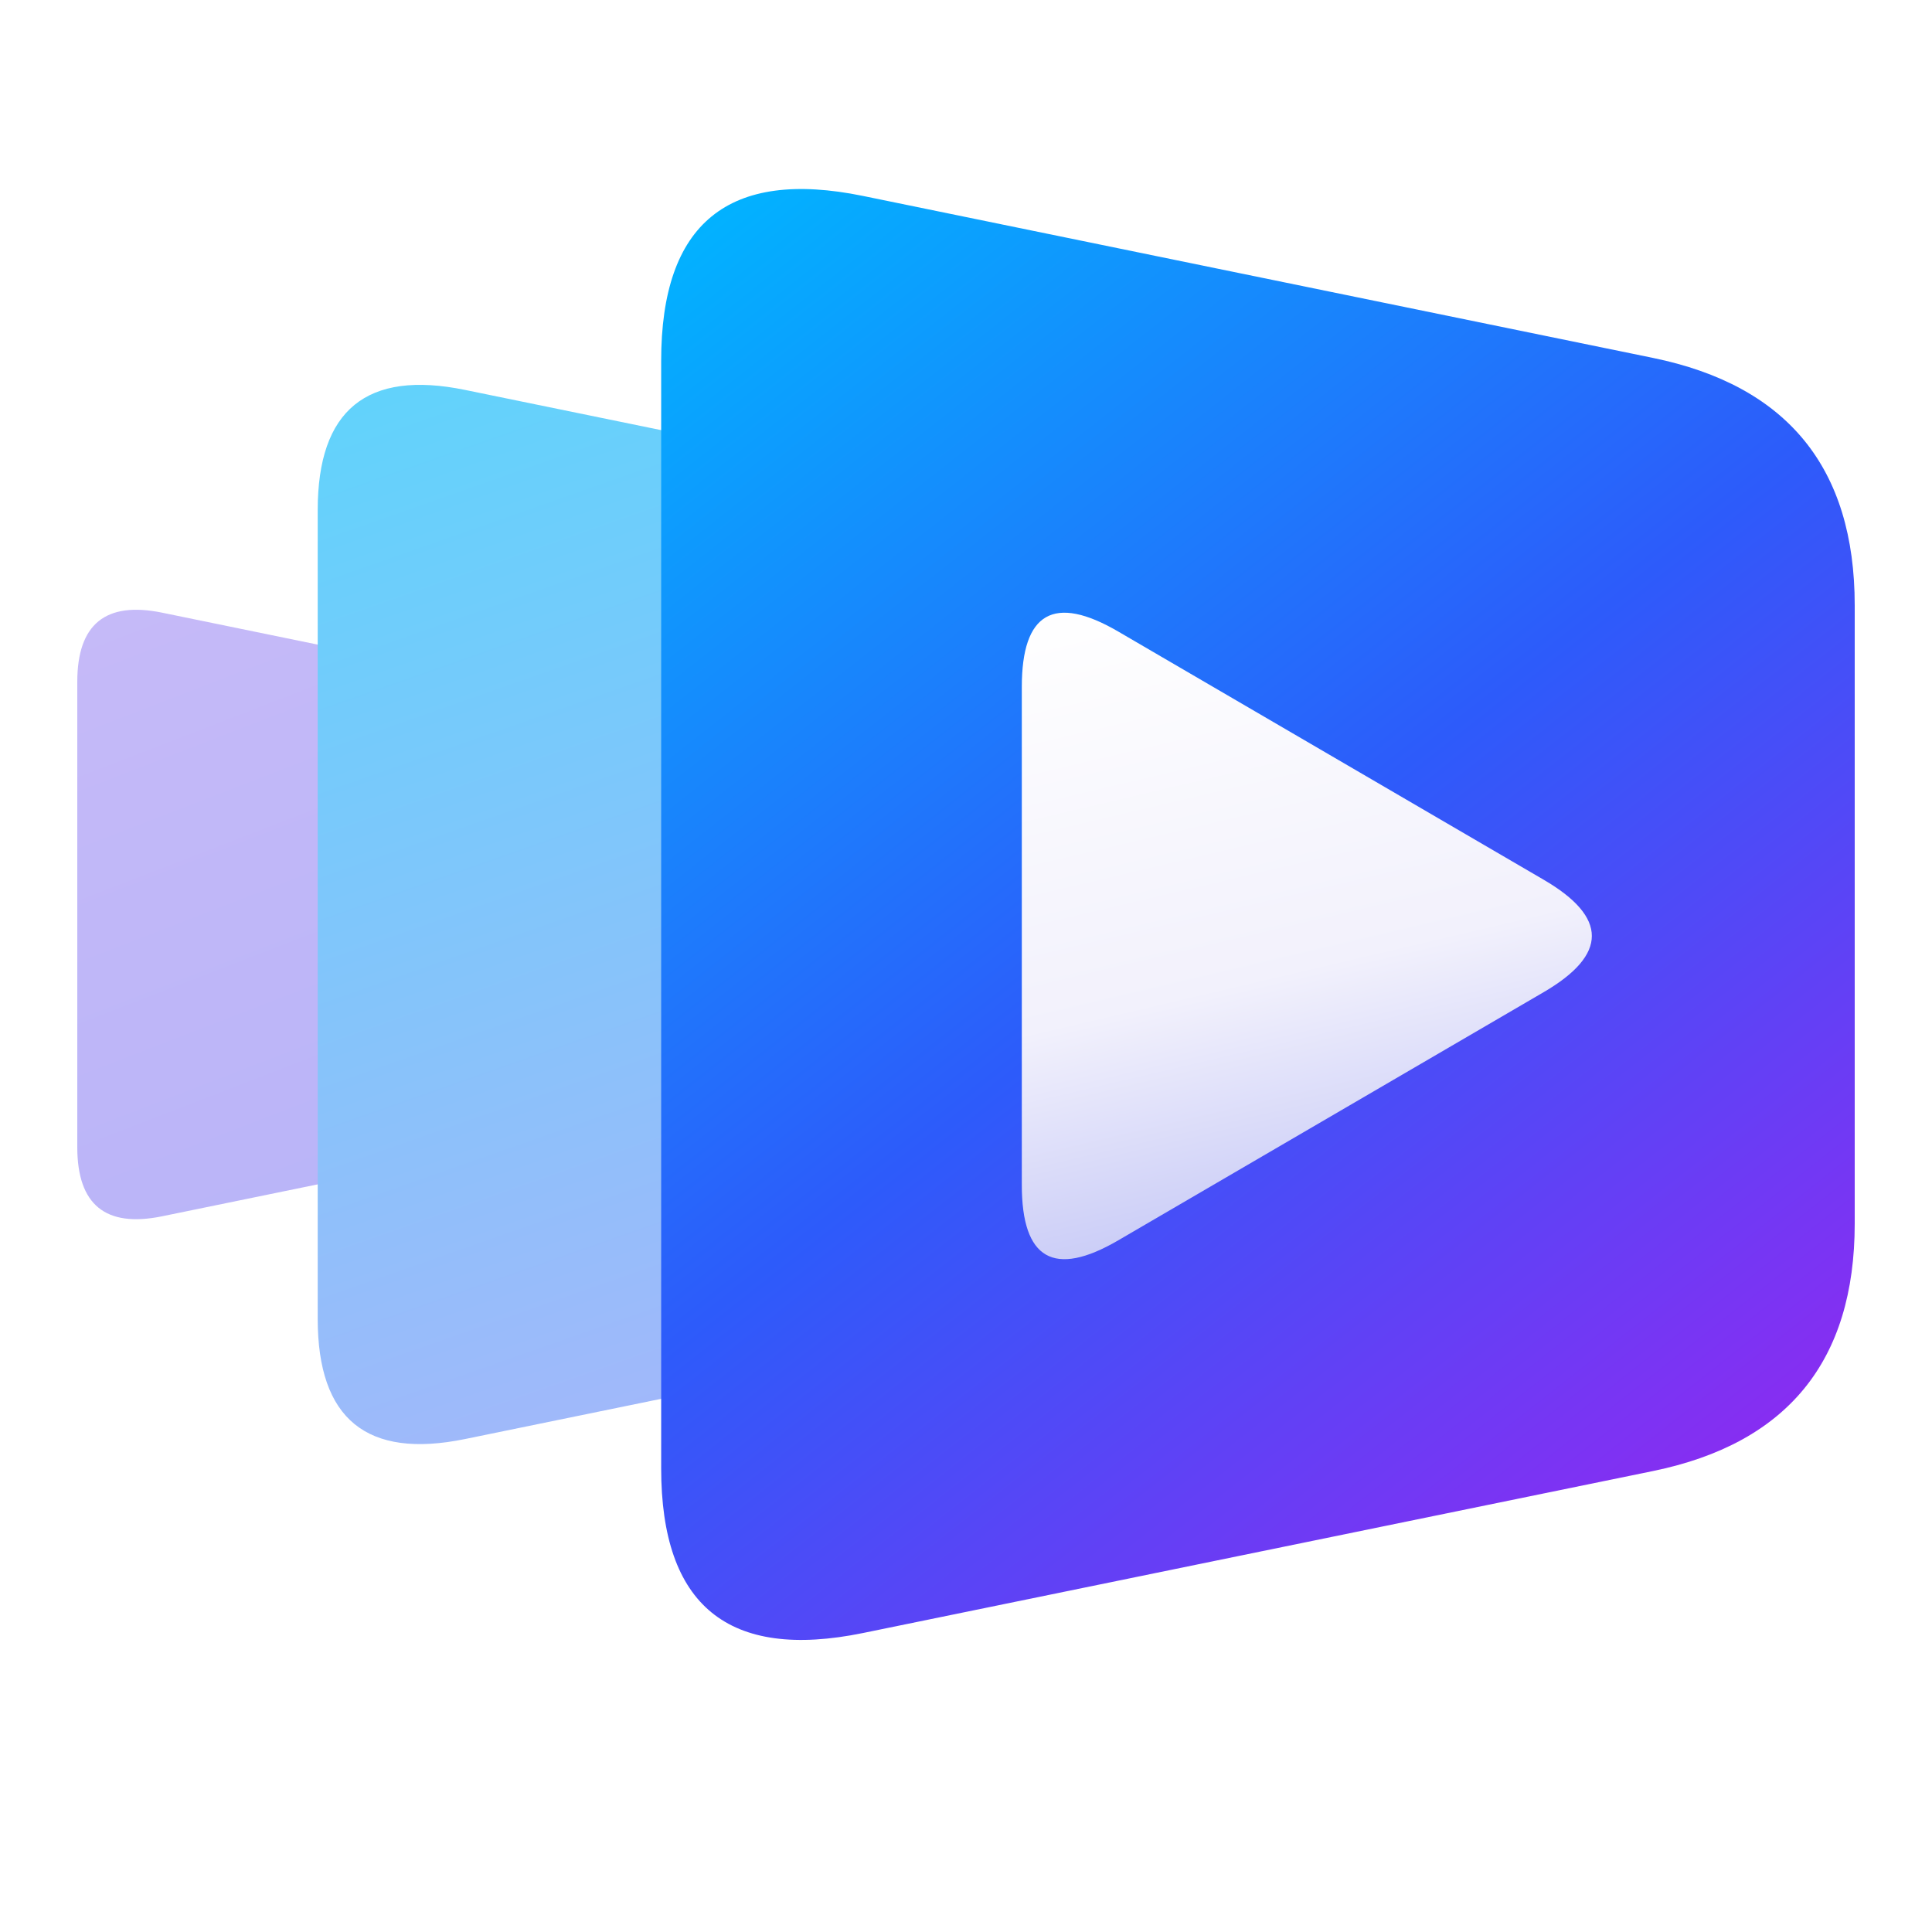
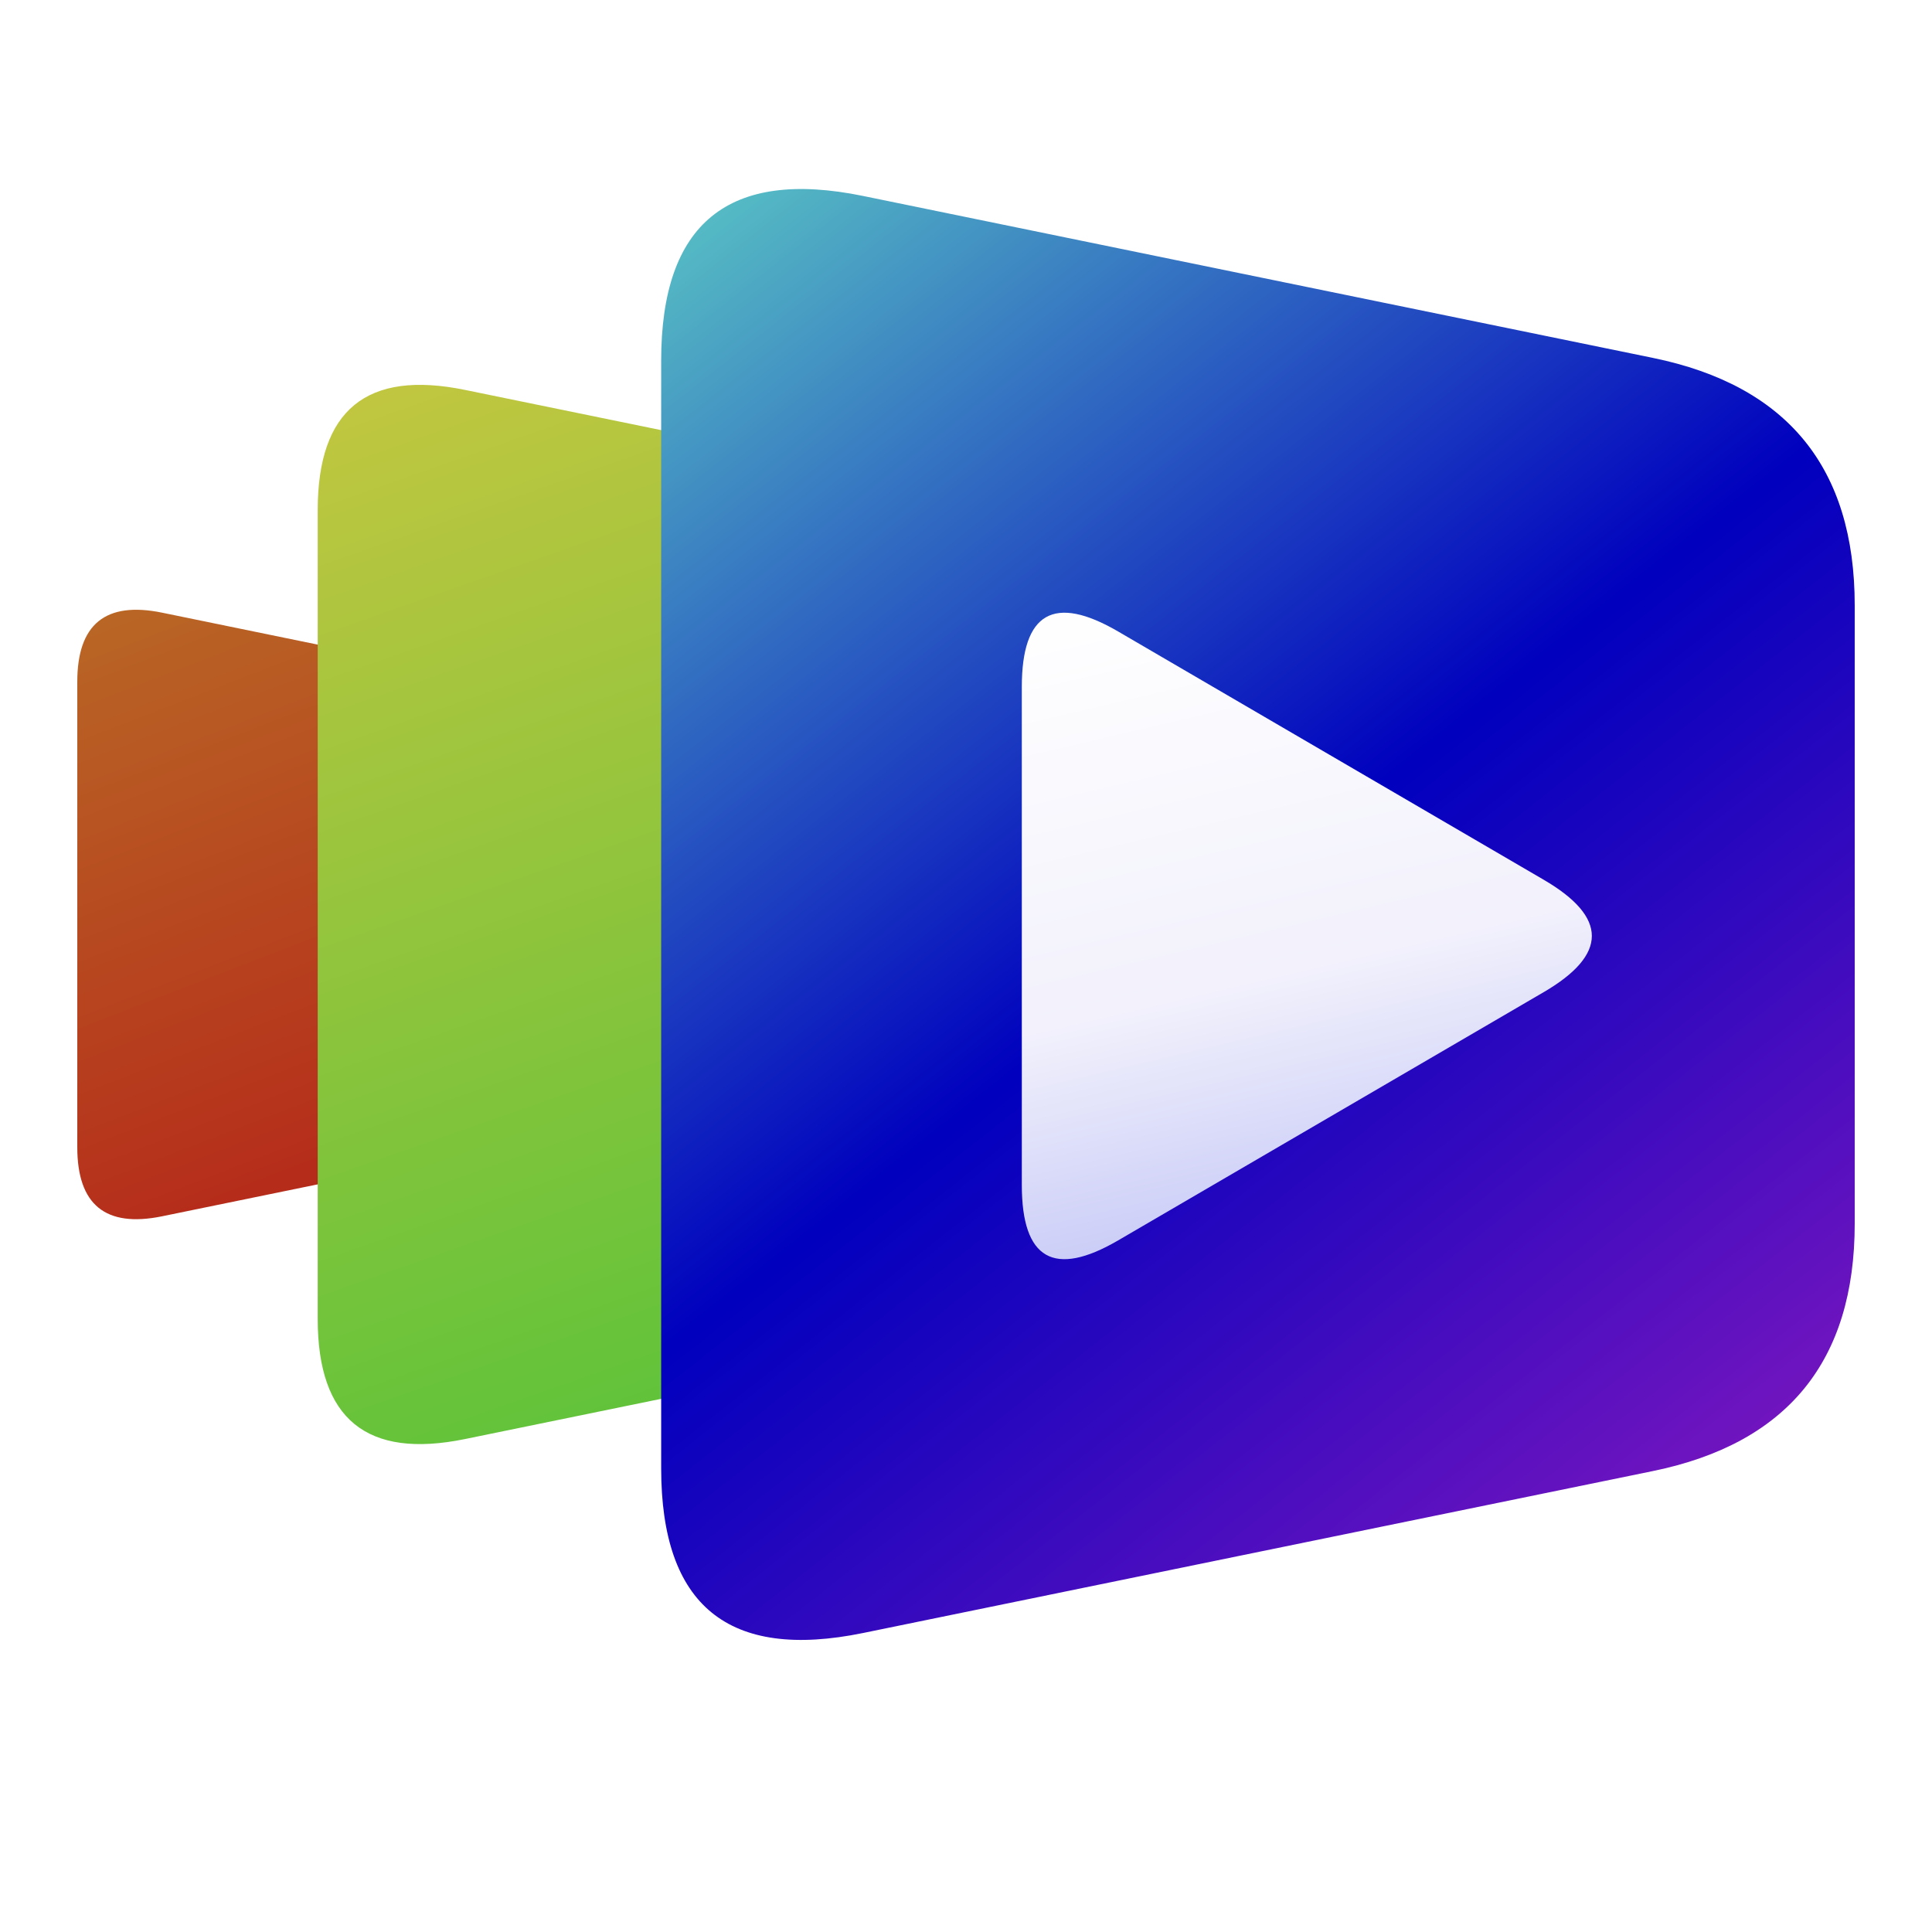
<svg xmlns="http://www.w3.org/2000/svg" viewBox="12 6 225 225" role="img" aria-label="Sliqtly">
  <defs>
    <linearGradient id="g-card" x1="95" y1="25" x2="225" y2="190" gradientUnits="userSpaceOnUse">
-       <stop offset="0" stop-color="#00B6FF" />
-       <stop offset=".5" stop-color="#2D5BFA" />
-       <stop offset="1" stop-color="#9A24F0" />
+       <stop offset="0" stop-color="#59C3C4" />
+       <stop offset=".5" stop-color="#0000BE" />
+       <stop offset="1" stop-color="#8819BF" />
    </linearGradient>
    <linearGradient id="g-ghost2" x1="49" y1="47" x2="95" y2="178" gradientUnits="userSpaceOnUse">
-       <stop offset="0" stop-color="#5ED4FB" />
-       <stop offset="1" stop-color="#A6B6FA" />
+       <stop offset="0" stop-color="#C6C640" />
+       <stop offset="1" stop-color="#59C339" />
    </linearGradient>
    <linearGradient id="g-ghost1" x1="21" y1="75" x2="50" y2="150" gradientUnits="userSpaceOnUse">
-       <stop offset="0" stop-color="#C6BAF8" />
-       <stop offset="1" stop-color="#B9B4F8" />
+       <stop offset="0" stop-color="#B96926" />
+       <stop offset="1" stop-color="#B52619" />
    </linearGradient>
    <linearGradient id="g-play" x1="140" y1="75" x2="160" y2="160" gradientUnits="userSpaceOnUse">
      <stop offset="0" stop-color="#FFFFFF" />
      <stop offset=".55" stop-color="#F2F1FC" />
      <stop offset="1" stop-color="#B9BDF5" />
    </linearGradient>
  </defs>
  <path d="M21.00 85.41Q21.00 75.33 30.87 77.35L69.51 85.28Q79.38 87.30 79.38 97.38L79.38 127.62Q79.38 137.70 69.51 139.72L30.87 147.65Q21.00 149.67 21.00 139.59Z" fill="url(#g-ghost1)" />
  <path d="M49.00 65.41Q49.00 47.89 66.16 51.41L133.31 65.18Q150.47 68.70 150.47 86.22L150.47 138.78Q150.47 156.30 133.31 159.82L66.16 173.59Q49.00 177.11 49.00 159.59Z" fill="url(#g-ghost2)" />
  <path d="M89.00 48.00Q89.00 24.00 112.51 28.82L204.49 47.68Q228.00 52.50 228.00 76.50L228.00 148.50Q228.00 172.50 204.49 177.32L112.51 196.18Q89.00 201.00 89.00 177.00Z" fill="url(#g-card)" />
  <path d="M131.00 86.00Q131.00 73.00 142.23 79.55L191.77 108.45Q203.00 115.00 191.77 121.55L142.23 150.45Q131.00 157.00 131.00 144.00Z" fill="url(#g-play)" />
</svg>
